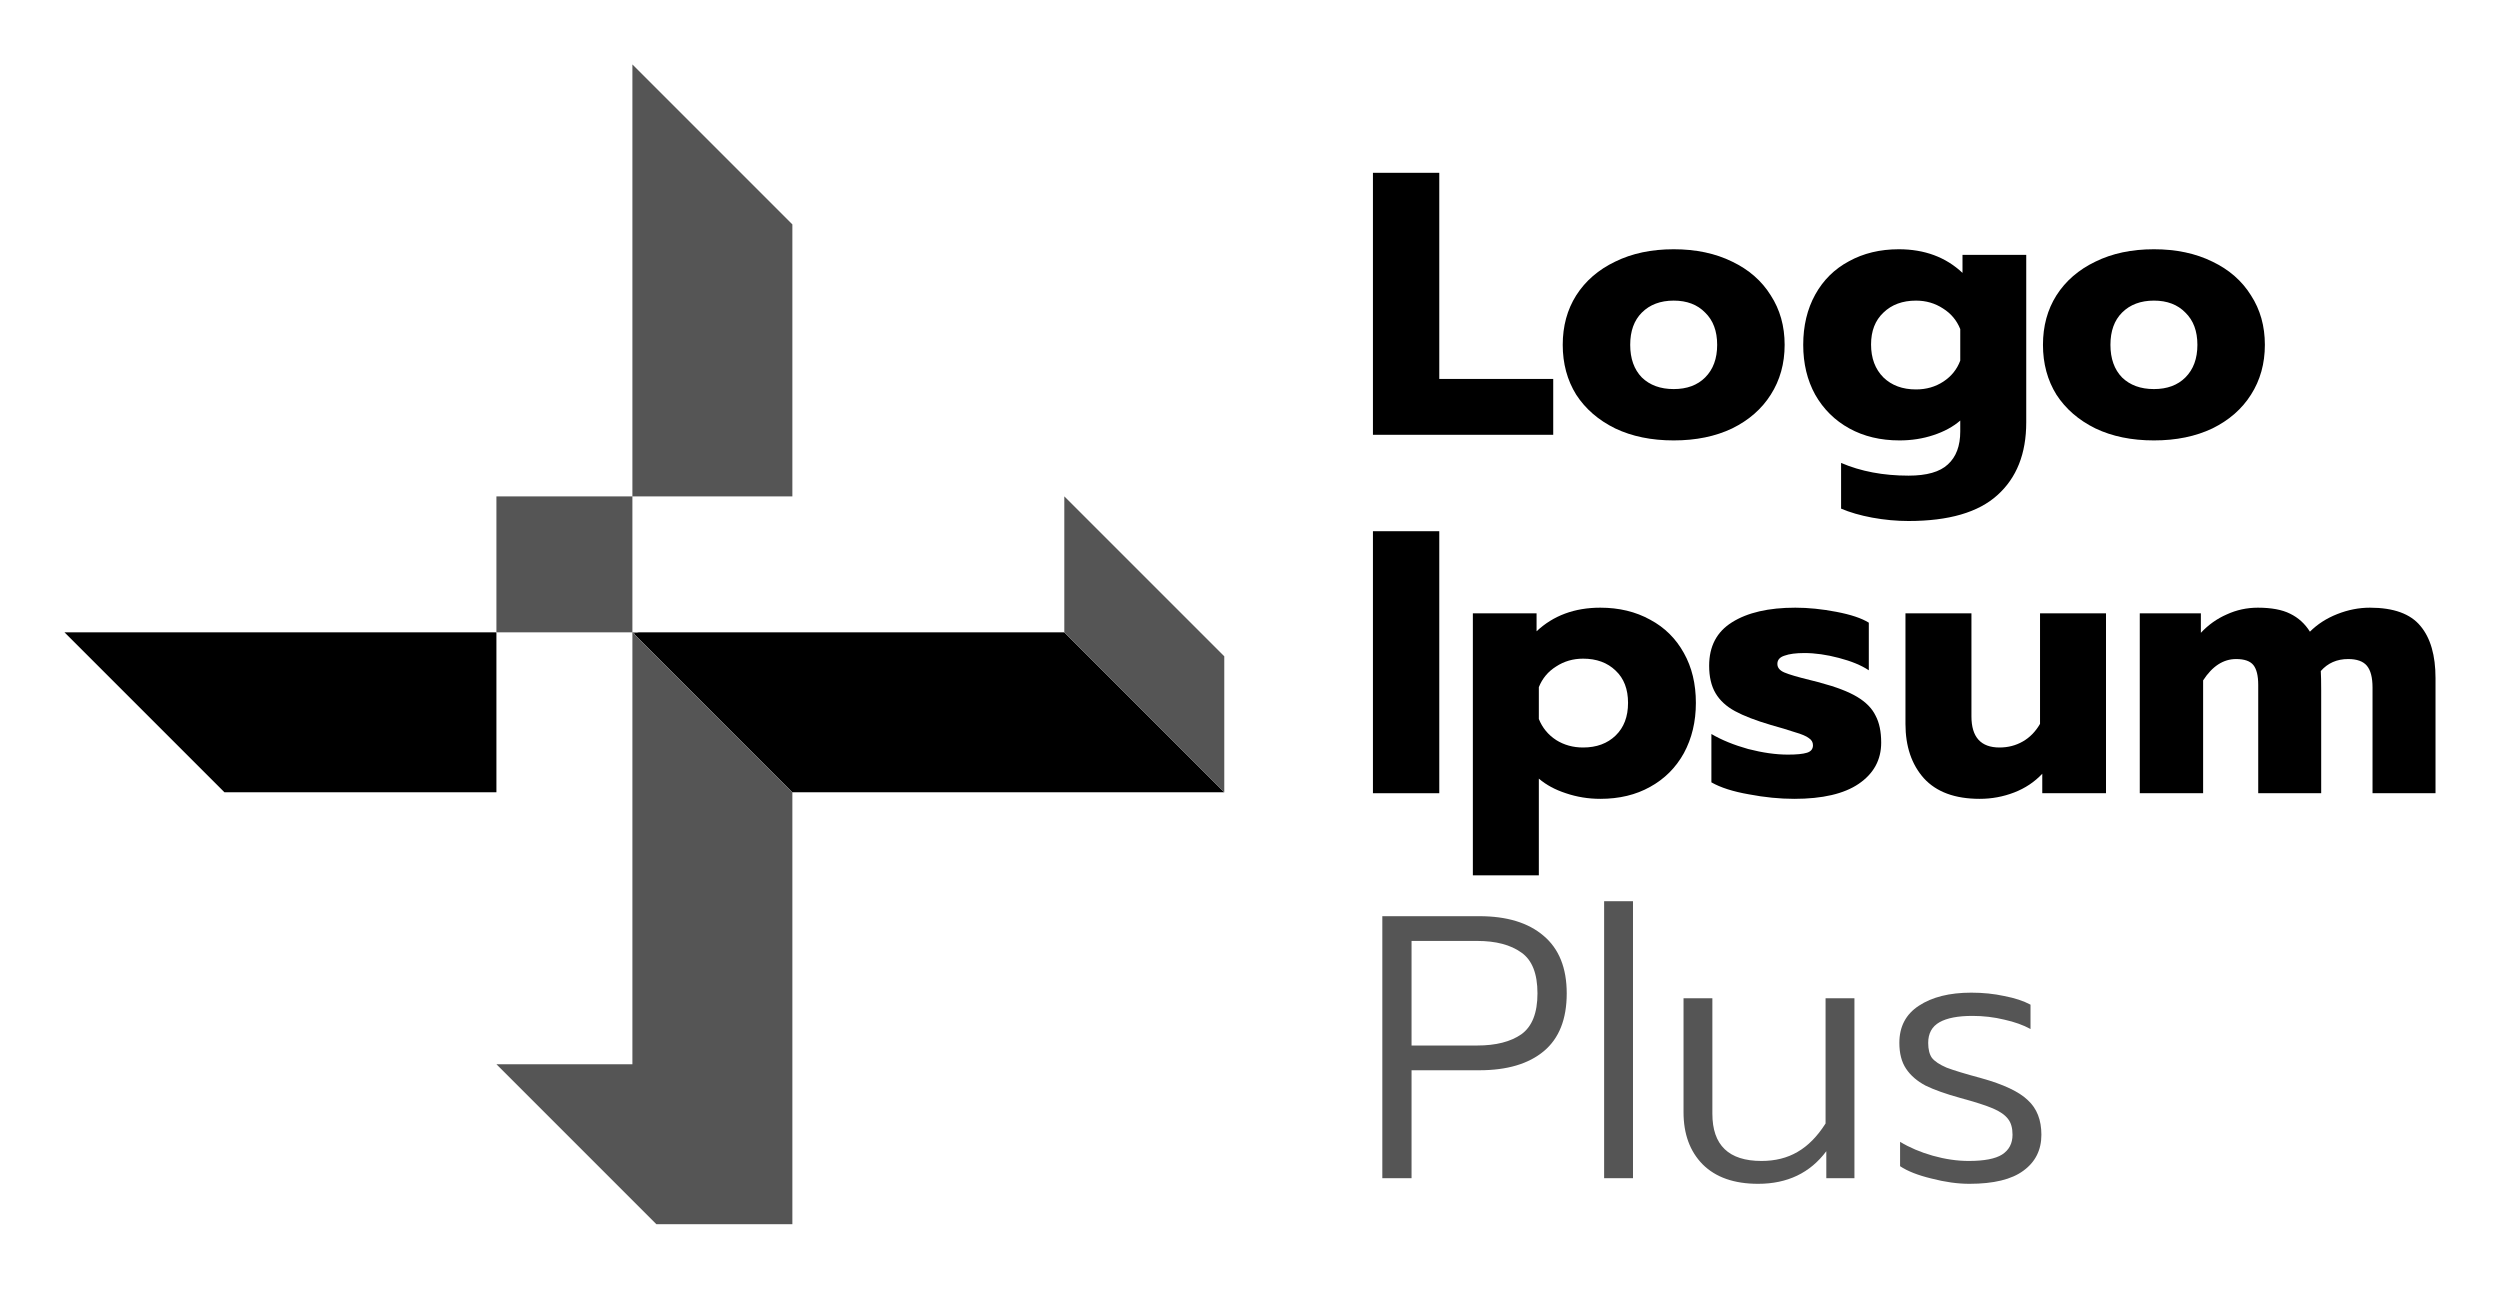
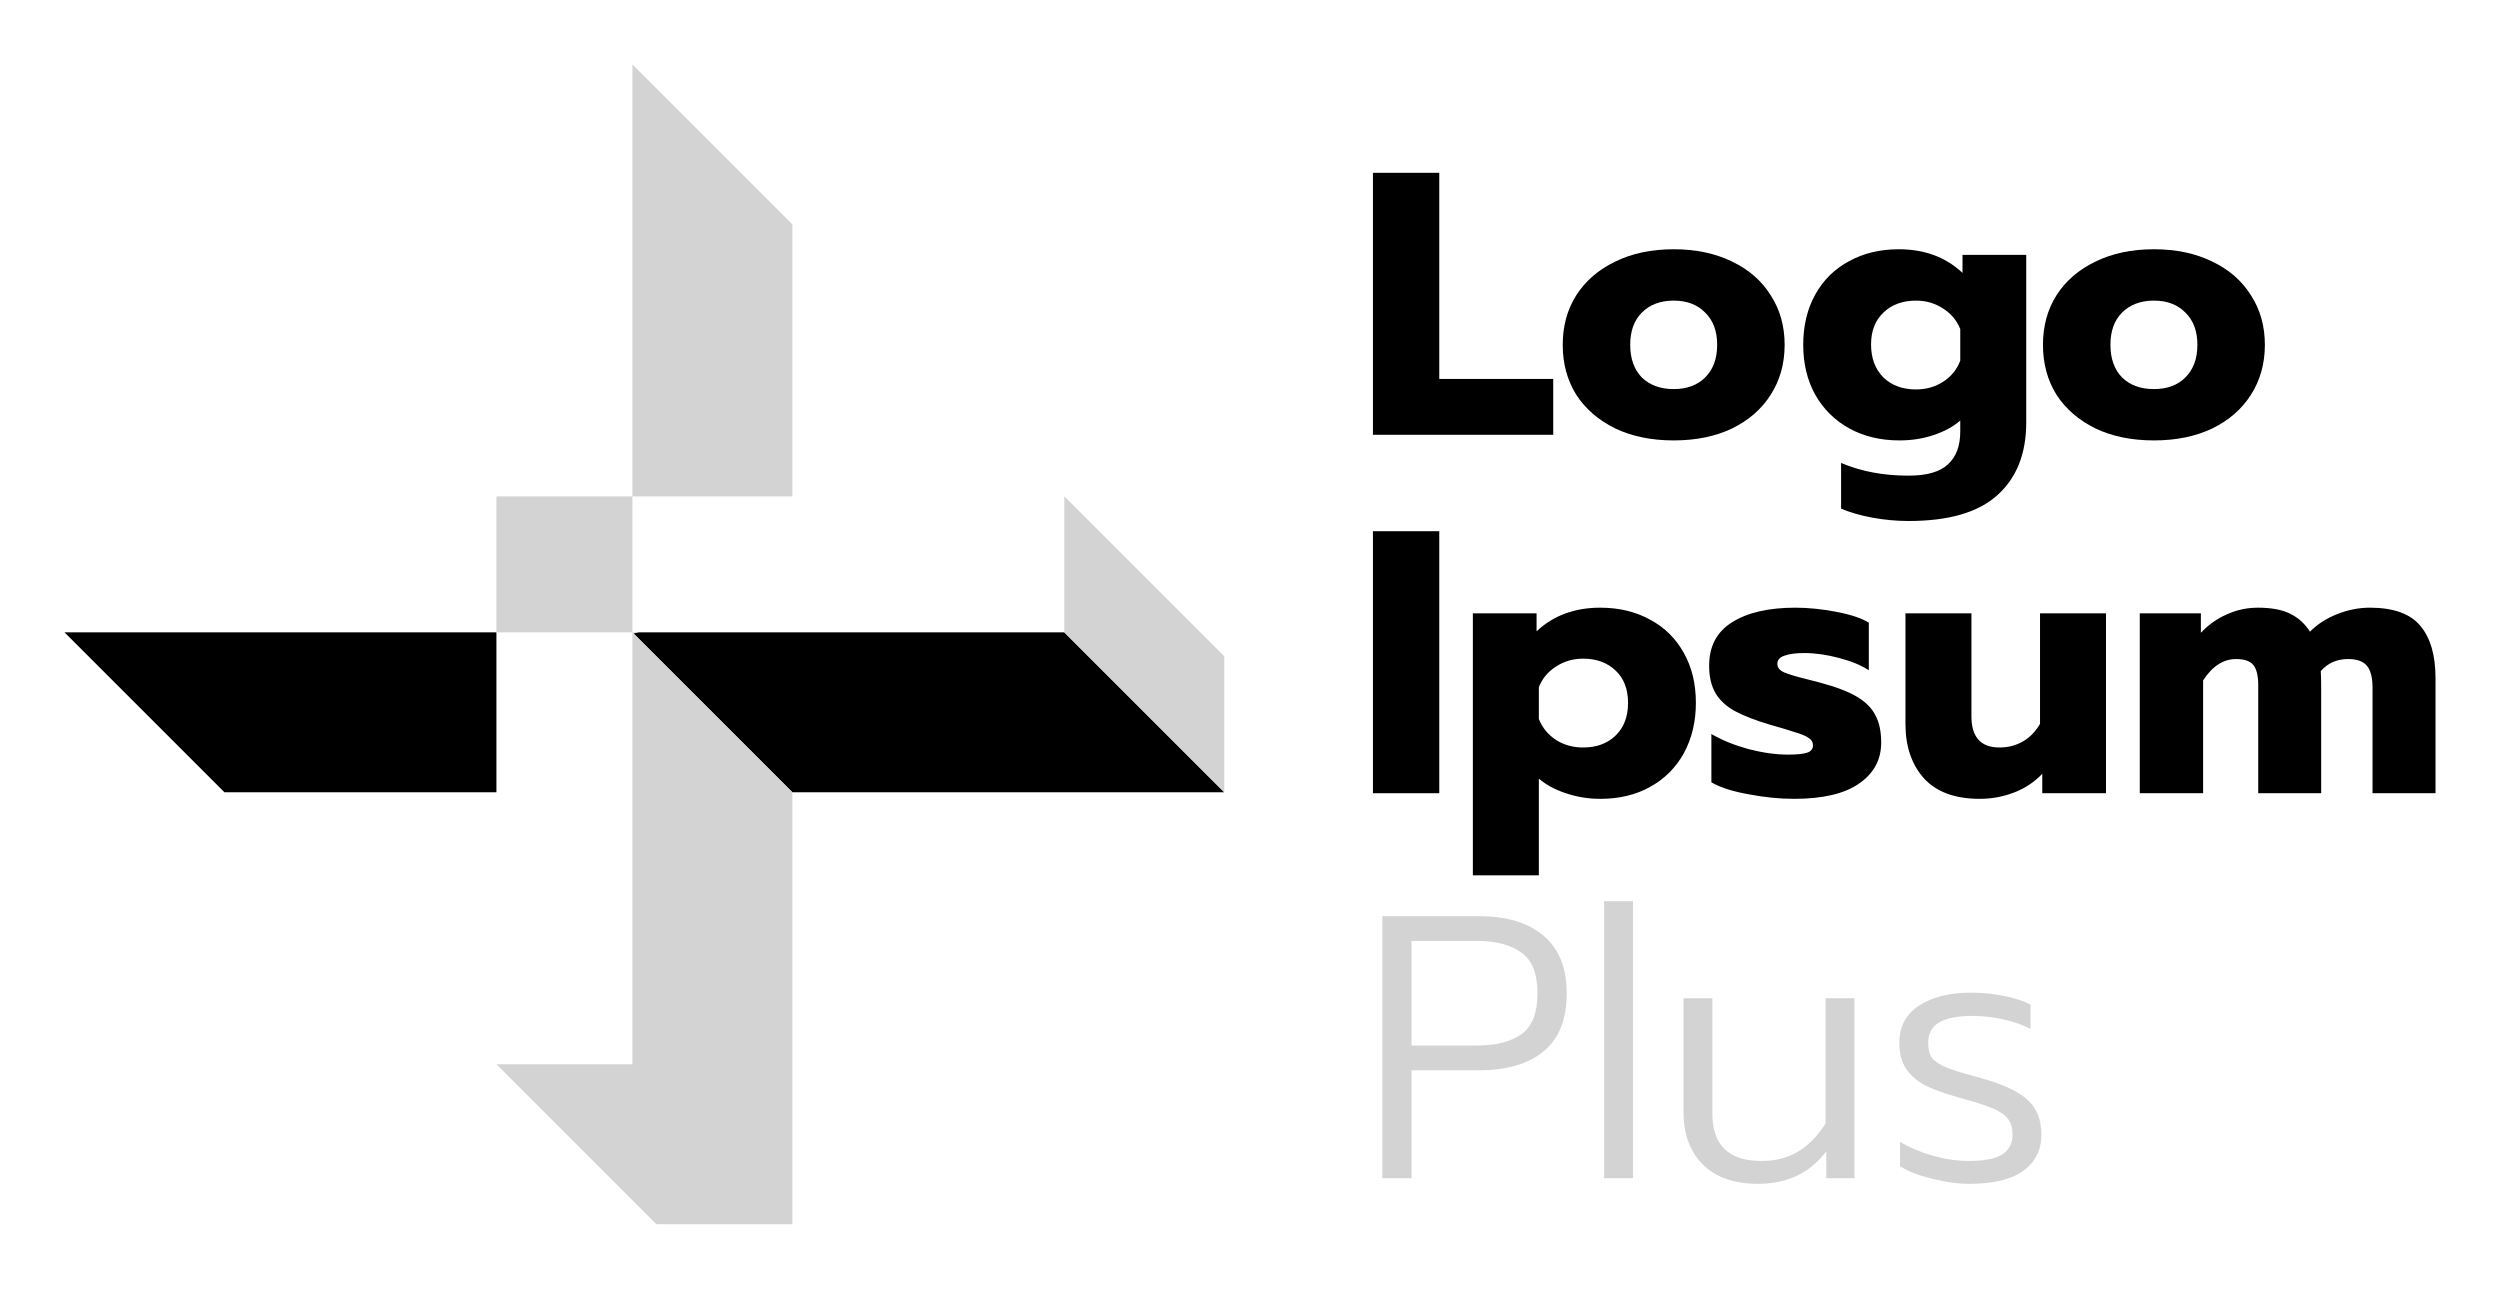
<svg xmlns="http://www.w3.org/2000/svg" id="logo-24" width="97" height="50" viewBox="0 0 97 50" fill="none">
  <path d="M24.579 24.576L24.777 24.535H41.295L47.502 30.741H30.744L24.579 24.576Z" class="ccustom" fill="black" />
  <path d="M19.261 24.534L2.502 24.535L8.709 30.741H19.261L19.261 24.534Z" class="ccustom" fill="black" />
  <path d="M53.27 6.705H55.844V14.703H60.265V16.87H53.27V6.705Z" class="ccustom" fill="black" />
  <path d="M64.939 17.088C64.076 17.088 63.32 16.933 62.67 16.623C62.02 16.303 61.516 15.867 61.157 15.314C60.808 14.752 60.634 14.107 60.634 13.38C60.634 12.653 60.808 12.013 61.157 11.46C61.516 10.898 62.02 10.462 62.67 10.151C63.32 9.831 64.076 9.671 64.939 9.671C65.802 9.671 66.558 9.831 67.208 10.151C67.857 10.462 68.356 10.898 68.705 11.46C69.064 12.013 69.244 12.653 69.244 13.38C69.244 14.107 69.064 14.752 68.705 15.314C68.356 15.867 67.857 16.303 67.208 16.623C66.558 16.933 65.802 17.088 64.939 17.088ZM64.939 15.096C65.453 15.096 65.86 14.946 66.16 14.645C66.471 14.335 66.626 13.913 66.626 13.38C66.626 12.847 66.471 12.43 66.16 12.129C65.86 11.819 65.453 11.664 64.939 11.664C64.425 11.664 64.013 11.819 63.703 12.129C63.402 12.43 63.252 12.847 63.252 13.38C63.252 13.913 63.402 14.335 63.703 14.645C64.013 14.946 64.425 15.096 64.939 15.096Z" class="ccustom" fill="black" />
  <path d="M74.051 20.215C73.586 20.215 73.116 20.171 72.64 20.084C72.175 19.997 71.773 19.88 71.434 19.735V17.961C72.2 18.29 73.072 18.455 74.051 18.455C74.759 18.455 75.268 18.31 75.578 18.019C75.898 17.728 76.058 17.302 76.058 16.739V16.317C75.777 16.56 75.428 16.749 75.011 16.885C74.604 17.02 74.167 17.088 73.702 17.088C72.966 17.088 72.316 16.933 71.754 16.623C71.191 16.313 70.75 15.876 70.43 15.314C70.12 14.752 69.965 14.107 69.965 13.38C69.965 12.643 70.12 11.993 70.43 11.431C70.741 10.869 71.177 10.437 71.739 10.137C72.301 9.827 72.946 9.671 73.673 9.671C74.672 9.671 75.496 9.977 76.145 10.588V9.89H78.618V16.39C78.618 17.602 78.245 18.543 77.498 19.212C76.761 19.88 75.612 20.215 74.051 20.215ZM74.342 15.11C74.74 15.11 75.094 15.009 75.404 14.805C75.714 14.601 75.932 14.33 76.058 13.991V12.769C75.922 12.43 75.699 12.163 75.389 11.969C75.079 11.766 74.73 11.664 74.342 11.664C73.819 11.664 73.397 11.819 73.077 12.129C72.757 12.43 72.597 12.842 72.597 13.365C72.597 13.899 72.757 14.325 73.077 14.645C73.397 14.955 73.819 15.11 74.342 15.11Z" class="ccustom" fill="black" />
  <path d="M83.572 17.088C82.709 17.088 81.952 16.933 81.303 16.623C80.653 16.303 80.149 15.867 79.79 15.314C79.441 14.752 79.267 14.107 79.267 13.38C79.267 12.653 79.441 12.013 79.79 11.46C80.149 10.898 80.653 10.462 81.303 10.151C81.952 9.831 82.709 9.671 83.572 9.671C84.435 9.671 85.191 9.831 85.841 10.151C86.49 10.462 86.989 10.898 87.338 11.46C87.697 12.013 87.877 12.653 87.877 13.38C87.877 14.107 87.697 14.752 87.338 15.314C86.989 15.867 86.49 16.303 85.841 16.623C85.191 16.933 84.435 17.088 83.572 17.088ZM83.572 15.096C84.086 15.096 84.492 14.946 84.793 14.645C85.104 14.335 85.259 13.913 85.259 13.38C85.259 12.847 85.104 12.43 84.793 12.129C84.492 11.819 84.086 11.664 83.572 11.664C83.058 11.664 82.645 11.819 82.335 12.129C82.035 12.43 81.885 12.847 81.885 13.38C81.885 13.913 82.035 14.335 82.335 14.645C82.645 14.946 83.058 15.096 83.572 15.096Z" class="ccustom" fill="black" />
  <path d="M53.27 20.611H55.844V30.777H53.27V20.611Z" class="ccustom" fill="black" />
  <path d="M57.147 23.796H59.619V24.494C60.269 23.884 61.094 23.578 62.092 23.578C62.819 23.578 63.464 23.733 64.026 24.044C64.588 24.344 65.024 24.776 65.335 25.338C65.645 25.89 65.8 26.535 65.8 27.272C65.8 27.999 65.645 28.649 65.335 29.221C65.024 29.783 64.588 30.22 64.026 30.53C63.474 30.84 62.828 30.995 62.092 30.995C61.626 30.995 61.181 30.922 60.754 30.777C60.337 30.641 59.988 30.452 59.707 30.21V33.962H57.147V23.796ZM61.423 29.003C61.947 29.003 62.368 28.848 62.688 28.537C63.008 28.227 63.168 27.805 63.168 27.272C63.168 26.739 63.008 26.322 62.688 26.021C62.368 25.711 61.947 25.556 61.423 25.556C61.035 25.556 60.686 25.658 60.376 25.861C60.066 26.055 59.843 26.322 59.707 26.661V27.897C59.843 28.237 60.066 28.508 60.376 28.712C60.686 28.906 61.035 29.003 61.423 29.003Z" class="ccustom" fill="black" />
  <path d="M69.616 30.995C69.054 30.995 68.467 30.937 67.856 30.82C67.246 30.714 66.76 30.559 66.402 30.355V28.479C66.799 28.712 67.274 28.906 67.827 29.061C68.39 29.206 68.903 29.279 69.369 29.279C69.708 29.279 69.956 29.255 70.111 29.206C70.266 29.158 70.343 29.061 70.343 28.915C70.343 28.799 70.29 28.707 70.183 28.639C70.086 28.562 69.902 28.484 69.631 28.406C69.369 28.319 69.064 28.227 68.714 28.13C68.123 27.956 67.657 27.776 67.318 27.592C66.979 27.408 66.727 27.175 66.562 26.894C66.397 26.613 66.315 26.259 66.315 25.832C66.315 25.076 66.61 24.514 67.202 24.145C67.803 23.767 68.623 23.578 69.659 23.578C70.163 23.578 70.692 23.632 71.245 23.738C71.807 23.845 72.229 23.985 72.51 24.16V26.007C72.219 25.813 71.832 25.653 71.347 25.527C70.871 25.401 70.426 25.338 70.008 25.338C69.679 25.338 69.422 25.372 69.238 25.44C69.054 25.498 68.962 25.605 68.962 25.76C68.962 25.905 69.054 26.017 69.238 26.094C69.422 26.172 69.752 26.269 70.227 26.385C70.537 26.462 70.668 26.497 70.62 26.487C71.24 26.652 71.72 26.836 72.059 27.039C72.398 27.243 72.636 27.485 72.772 27.767C72.917 28.038 72.99 28.387 72.99 28.814C72.99 29.483 72.699 30.016 72.117 30.413C71.545 30.801 70.711 30.995 69.616 30.995Z" class="ccustom" fill="black" />
  <path d="M76.812 30.995C75.852 30.995 75.13 30.728 74.645 30.195C74.17 29.662 73.932 28.959 73.932 28.087V23.796H76.492V27.796C76.492 28.6 76.856 29.003 77.582 29.003C77.912 29.003 78.213 28.925 78.484 28.77C78.756 28.615 78.978 28.387 79.153 28.087V23.796H81.713V30.777H79.24V30.021C78.94 30.341 78.576 30.583 78.15 30.748C77.723 30.913 77.277 30.995 76.812 30.995Z" class="ccustom" fill="black" />
  <path d="M83.023 23.796H85.394V24.553C85.684 24.242 86.019 24.005 86.397 23.84C86.775 23.666 87.178 23.578 87.604 23.578C88.128 23.578 88.545 23.656 88.855 23.811C89.175 23.966 89.431 24.199 89.625 24.509C89.916 24.218 90.27 23.99 90.687 23.826C91.104 23.661 91.526 23.578 91.952 23.578C92.873 23.578 93.528 23.816 93.916 24.291C94.304 24.756 94.498 25.43 94.498 26.312V30.777H92.054V26.676C92.054 26.288 91.981 26.007 91.836 25.832C91.691 25.658 91.448 25.571 91.109 25.571C90.673 25.571 90.319 25.726 90.047 26.036C90.057 26.201 90.062 26.453 90.062 26.792V30.777H87.619V26.574C87.619 26.215 87.555 25.958 87.43 25.803C87.304 25.648 87.081 25.571 86.761 25.571C86.266 25.571 85.839 25.847 85.481 26.399V30.777H83.023V23.796Z" class="ccustom" fill="black" />
-   <path d="M24.777 24.535L24.579 24.577L30.744 30.741V47.5H25.468L19.261 41.293H24.537L24.537 24.534H19.261V19.259H24.537L24.537 2.5L30.744 8.707V19.259L24.537 19.259V24.534L24.777 24.535Z" class="ccompli1" fill="#555555" />
-   <path d="M41.295 24.535L47.502 30.741V25.465L41.295 19.259V24.535Z" class="ccompli1" fill="#555555" />
-   <path d="M53.634 35.548H57.4C58.467 35.548 59.295 35.801 59.887 36.305C60.488 36.809 60.789 37.555 60.789 38.544C60.789 39.543 60.493 40.289 59.902 40.784C59.31 41.278 58.476 41.526 57.4 41.526H54.768V45.714H53.634V35.548ZM57.313 40.566C58.04 40.566 58.613 40.42 59.029 40.13C59.446 39.829 59.654 39.301 59.654 38.544C59.654 37.778 59.446 37.25 59.029 36.959C58.613 36.659 58.04 36.508 57.313 36.508H54.768V40.566H57.313Z" class="ccompli1" fill="#555555" />
-   <path d="M62.24 34.967H63.36V45.714H62.24V34.967Z" class="ccompli1" fill="#555555" />
-   <path d="M68.215 45.932C67.284 45.932 66.566 45.68 66.062 45.176C65.567 44.672 65.321 43.998 65.321 43.154V38.733H66.44V43.213C66.44 44.434 67.075 45.045 68.345 45.045C68.879 45.045 69.344 44.929 69.742 44.696C70.148 44.463 70.512 44.095 70.832 43.591V38.733H71.952V45.714H70.861V44.667C70.231 45.51 69.349 45.932 68.215 45.932Z" class="ccompli1" fill="#555555" />
-   <path d="M76.414 45.932C75.958 45.932 75.468 45.864 74.945 45.728C74.421 45.602 74.014 45.443 73.723 45.248V44.303C74.092 44.526 74.514 44.706 74.989 44.841C75.473 44.977 75.938 45.045 76.385 45.045C76.986 45.045 77.417 44.962 77.679 44.798C77.951 44.623 78.086 44.366 78.086 44.027C78.086 43.765 78.028 43.562 77.912 43.416C77.795 43.261 77.602 43.125 77.33 43.009C77.059 42.893 76.637 42.757 76.065 42.602C75.502 42.447 75.052 42.287 74.713 42.122C74.383 41.947 74.13 41.729 73.956 41.467C73.781 41.206 73.695 40.871 73.695 40.464C73.695 39.834 73.946 39.354 74.45 39.024C74.964 38.685 75.643 38.515 76.486 38.515C76.942 38.515 77.369 38.559 77.766 38.646C78.173 38.724 78.513 38.835 78.784 38.981V39.926C78.503 39.771 78.163 39.65 77.766 39.562C77.369 39.465 76.956 39.417 76.53 39.417C75.968 39.417 75.541 39.499 75.25 39.664C74.959 39.829 74.814 40.096 74.814 40.464C74.814 40.716 74.863 40.91 74.959 41.046C75.067 41.181 75.255 41.307 75.527 41.424C75.808 41.531 76.254 41.666 76.865 41.831C77.737 42.073 78.343 42.359 78.682 42.689C79.031 43.009 79.206 43.455 79.206 44.027C79.206 44.618 78.974 45.084 78.508 45.423C78.052 45.762 77.354 45.932 76.414 45.932Z" class="ccompli1" fill="#555555" />
+   <path d="M24.777 24.535L24.579 24.577L30.744 30.741V47.5H25.468L19.261 41.293H24.537L24.537 24.534H19.261V19.259H24.537L24.537 2.5L30.744 8.707V19.259L24.537 19.259V24.534L24.777 24.535Z" class="ccompli1" fill="#D3D3D3" />
+   <path d="M41.295 24.535L47.502 30.741V25.465L41.295 19.259V24.535Z" class="ccompli1" fill="#D3D3D3" />
+   <path d="M53.634 35.548H57.4C58.467 35.548 59.295 35.801 59.887 36.305C60.488 36.809 60.789 37.555 60.789 38.544C60.789 39.543 60.493 40.289 59.902 40.784C59.31 41.278 58.476 41.526 57.4 41.526H54.768V45.714H53.634V35.548ZM57.313 40.566C58.04 40.566 58.613 40.42 59.029 40.13C59.446 39.829 59.654 39.301 59.654 38.544C59.654 37.778 59.446 37.25 59.029 36.959C58.613 36.659 58.04 36.508 57.313 36.508H54.768V40.566H57.313Z" class="ccompli1" fill="#D3D3D3" />
+   <path d="M62.24 34.967H63.36V45.714H62.24V34.967Z" class="ccompli1" fill="#D3D3D3" />
+   <path d="M68.215 45.932C67.284 45.932 66.566 45.68 66.062 45.176C65.567 44.672 65.321 43.998 65.321 43.154V38.733H66.44V43.213C66.44 44.434 67.075 45.045 68.345 45.045C68.879 45.045 69.344 44.929 69.742 44.696C70.148 44.463 70.512 44.095 70.832 43.591V38.733H71.952V45.714H70.861V44.667C70.231 45.51 69.349 45.932 68.215 45.932Z" class="ccompli1" fill="#D3D3D3" />
+   <path d="M76.414 45.932C75.958 45.932 75.468 45.864 74.945 45.728C74.421 45.602 74.014 45.443 73.723 45.248V44.303C74.092 44.526 74.514 44.706 74.989 44.841C75.473 44.977 75.938 45.045 76.385 45.045C76.986 45.045 77.417 44.962 77.679 44.798C77.951 44.623 78.086 44.366 78.086 44.027C78.086 43.765 78.028 43.562 77.912 43.416C77.795 43.261 77.602 43.125 77.33 43.009C77.059 42.893 76.637 42.757 76.065 42.602C75.502 42.447 75.052 42.287 74.713 42.122C74.383 41.947 74.13 41.729 73.956 41.467C73.781 41.206 73.695 40.871 73.695 40.464C73.695 39.834 73.946 39.354 74.45 39.024C74.964 38.685 75.643 38.515 76.486 38.515C76.942 38.515 77.369 38.559 77.766 38.646C78.173 38.724 78.513 38.835 78.784 38.981V39.926C78.503 39.771 78.163 39.65 77.766 39.562C77.369 39.465 76.956 39.417 76.53 39.417C75.968 39.417 75.541 39.499 75.25 39.664C74.959 39.829 74.814 40.096 74.814 40.464C74.814 40.716 74.863 40.91 74.959 41.046C75.067 41.181 75.255 41.307 75.527 41.424C75.808 41.531 76.254 41.666 76.865 41.831C77.737 42.073 78.343 42.359 78.682 42.689C79.031 43.009 79.206 43.455 79.206 44.027C79.206 44.618 78.974 45.084 78.508 45.423C78.052 45.762 77.354 45.932 76.414 45.932Z" class="ccompli1" fill="#D3D3D3" />
</svg>
